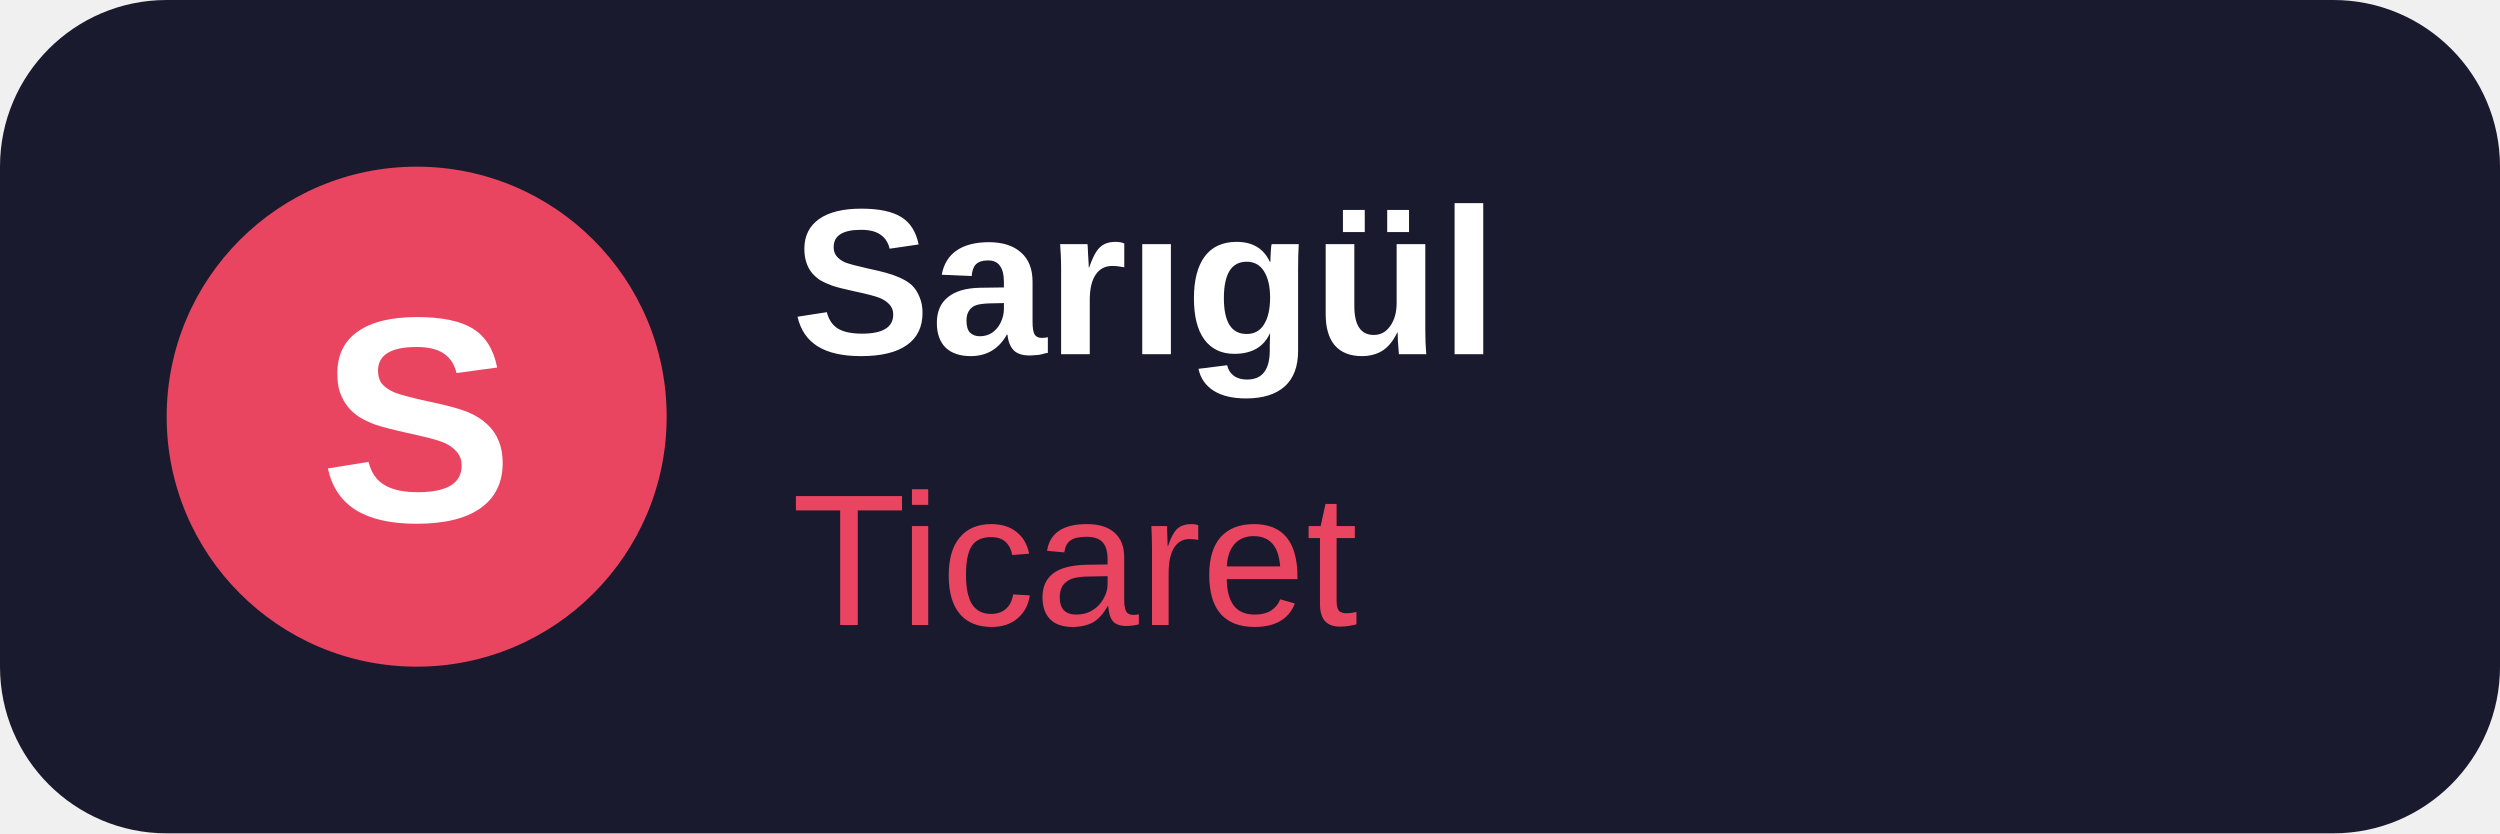
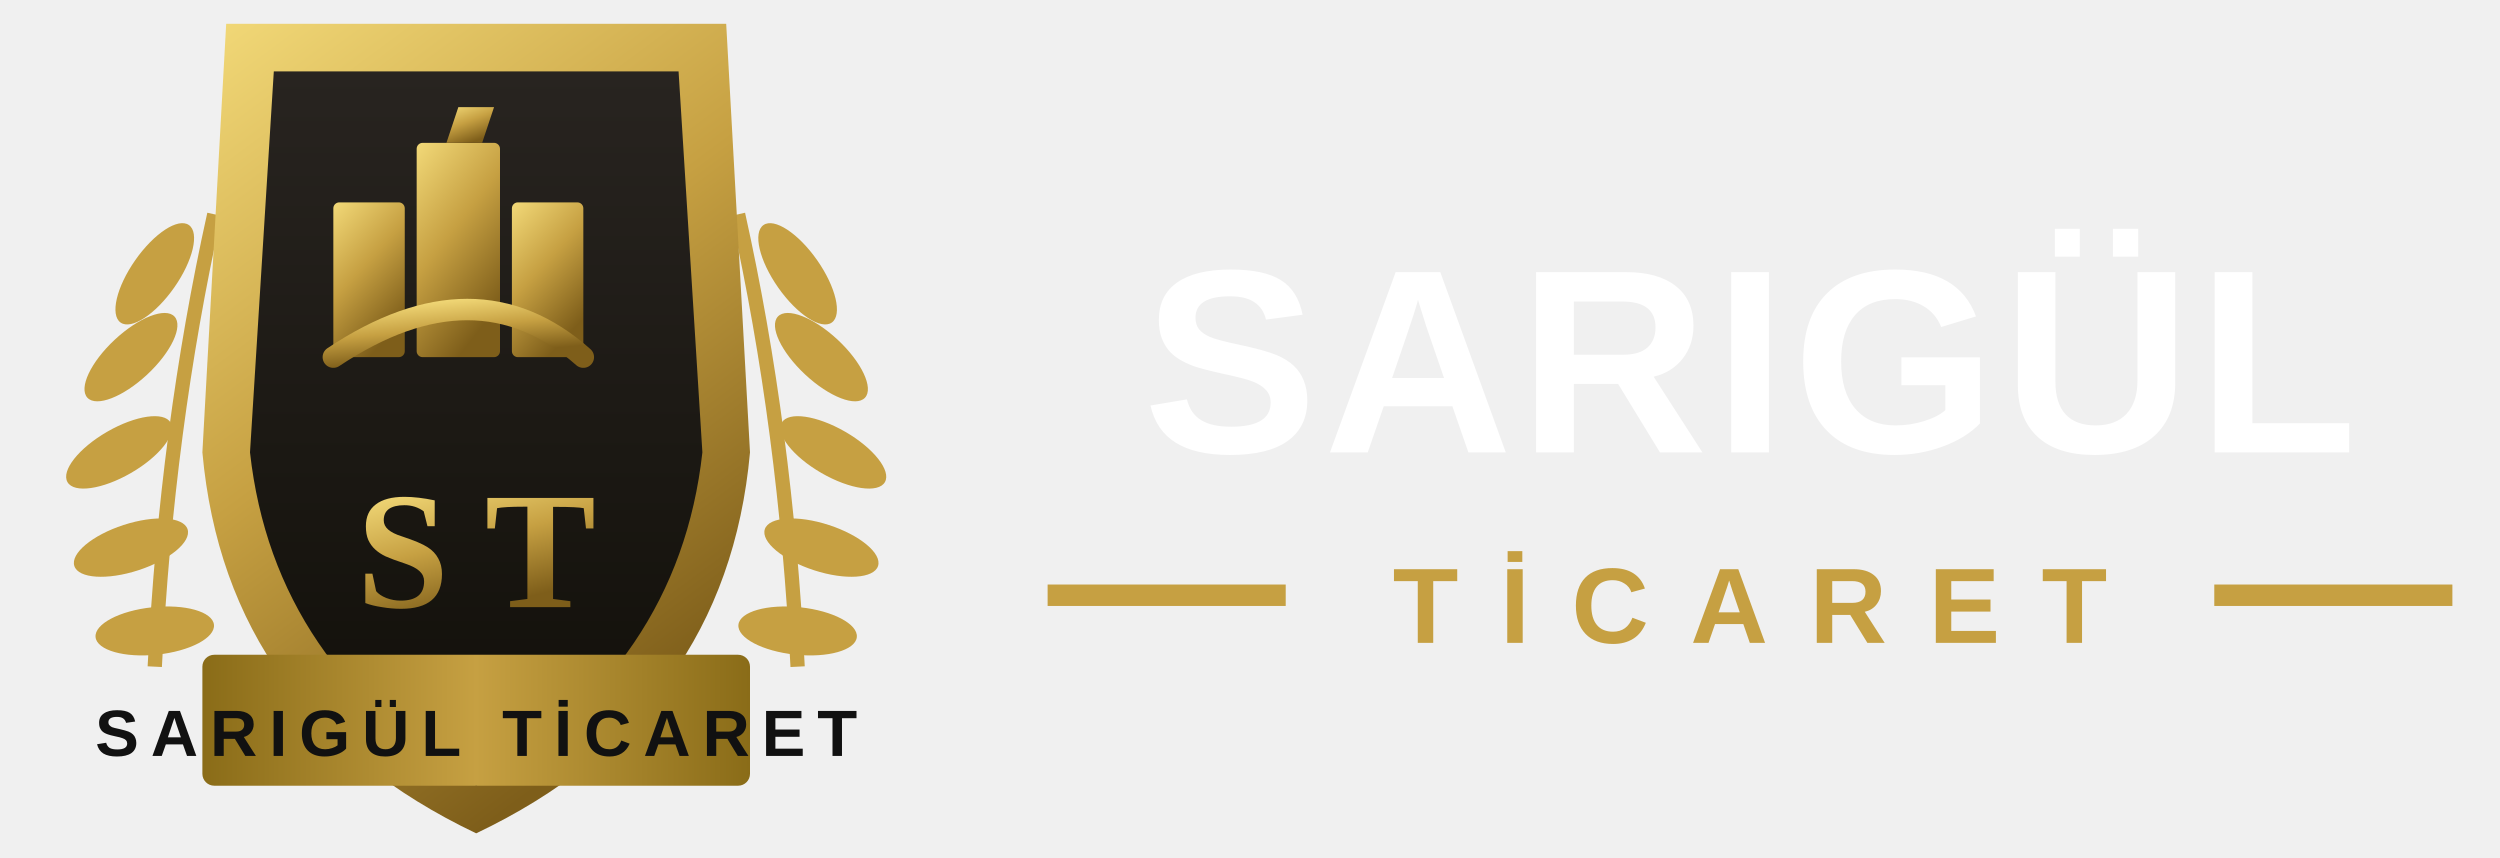
- <svg xmlns="http://www.w3.org/2000/svg" viewBox="0 0 120 40" width="120" height="40">
-   <rect width="120" height="40" rx="8" fill="#1a1a2e" />
-   <circle cx="20" cy="20" r="12" fill="#e94560" />
-   <text x="20" y="25" text-anchor="middle" fill="white" font-size="14" font-family="Arial" font-weight="bold">S</text>
-   <text x="38" y="17" fill="white" font-size="10" font-family="Arial" font-weight="bold">Sarıgül</text>
-   <text x="38" y="30" fill="#e94560" font-size="9" font-family="Arial">Ticaret</text>
+ <svg xmlns="http://www.w3.org/2000/svg" viewBox="0 0 210 72" width="210" height="72">
+   <defs>
+     <linearGradient id="gGold" x1="0" y1="0" x2="0.5" y2="1">
+       <stop offset="0%" stop-color="#f2d978" />
+       <stop offset="50%" stop-color="#C6A042" />
+       <stop offset="100%" stop-color="#7e5e1a" />
+     </linearGradient>
+     <linearGradient id="gShield" x1="0" y1="0" x2="0" y2="1">
+       <stop offset="0%" stop-color="#282420" />
+       <stop offset="100%" stop-color="#100e08" />
+     </linearGradient>
+     <linearGradient id="gBanner" x1="0" y1="0" x2="1" y2="0">
+       <stop offset="0%" stop-color="#8a6c18" />
+       <stop offset="50%" stop-color="#C6A042" />
+       <stop offset="100%" stop-color="#8a6c18" />
+     </linearGradient>
+   </defs>
+   <path d="M 18,18 Q 14,36 13,56" stroke="#C6A042" stroke-width="1.2" fill="none" />
+   <ellipse cx="13" cy="23" rx="5" ry="2" transform="rotate(-55 13 23)" fill="#C6A042" />
+   <ellipse cx="11" cy="30" rx="5" ry="2" transform="rotate(-43 11 30)" fill="#C6A042" />
+   <ellipse cx="10" cy="38" rx="5" ry="2" transform="rotate(-30 10 38)" fill="#C6A042" />
+   <ellipse cx="11" cy="46" rx="5" ry="2" transform="rotate(-18 11 46)" fill="#C6A042" />
+   <ellipse cx="13" cy="53" rx="5" ry="2" transform="rotate(-6  13 53)" fill="#C6A042" />
+   <path d="M 62,18 Q 66,36 67,56" stroke="#C6A042" stroke-width="1.2" fill="none" />
+   <ellipse cx="67" cy="23" rx="5" ry="2" transform="rotate(55  67 23)" fill="#C6A042" />
+   <ellipse cx="69" cy="30" rx="5" ry="2" transform="rotate(43  69 30)" fill="#C6A042" />
+   <ellipse cx="70" cy="38" rx="5" ry="2" transform="rotate(30  70 38)" fill="#C6A042" />
+   <ellipse cx="69" cy="46" rx="5" ry="2" transform="rotate(18  69 46)" fill="#C6A042" />
+   <ellipse cx="67" cy="53" rx="5" ry="2" transform="rotate(6   67 53)" fill="#C6A042" />
+   <path d="M 19,2 L 61,2 L 63,38 Q 61,60 40,70 Q 19,60 17,38 Z" fill="url(#gGold)" />
+   <path d="M 23,6 L 57,6 L 59,38 Q 57,56 40,66 Q 23,56 21,38 Z" fill="url(#gShield)" />
+   <rect x="28" y="17" width="6" height="13" rx="0.5" fill="url(#gGold)" />
+   <rect x="35" y="12" width="7" height="18" rx="0.5" fill="url(#gGold)" />
+   <polygon points="38.5,9 41.5,9 40.5,12 37.5,12" fill="url(#gGold)" />
+   <rect x="43" y="17" width="6" height="13" rx="0.5" fill="url(#gGold)" />
+   <path d="M 28,30 Q 40,22 49,30" fill="none" stroke="url(#gGold)" stroke-width="1.8" stroke-linecap="round" />
+   <text x="40" y="51" text-anchor="middle" font-family="Georgia, 'Times New Roman', serif" font-size="14" font-weight="bold" fill="url(#gGold)" letter-spacing="3">ST</text>
+   <rect x="17" y="55" width="46" height="11" rx="1" fill="url(#gBanner)" />
+   <text x="40" y="63.5" text-anchor="middle" font-family="Arial, Helvetica, sans-serif" font-size="5.5" font-weight="700" fill="#111111" letter-spacing="1">SARIGÜL TİCARET</text>
+   <text x="147" y="38" text-anchor="middle" font-family="Arial Black, Arial, sans-serif" font-size="22" font-weight="900" fill="#ffffff" letter-spacing="0.5">SARIGÜL</text>
+   <line x1="88" y1="50" x2="108" y2="50" stroke="#C6A042" stroke-width="1.8" />
+   <text x="147" y="54" text-anchor="middle" font-family="Arial, Helvetica, sans-serif" font-size="9" font-weight="700" fill="#C6A042" letter-spacing="3.5">TİCARET</text>
+   <line x1="186" y1="50" x2="206" y2="50" stroke="#C6A042" stroke-width="1.8" />
</svg>
